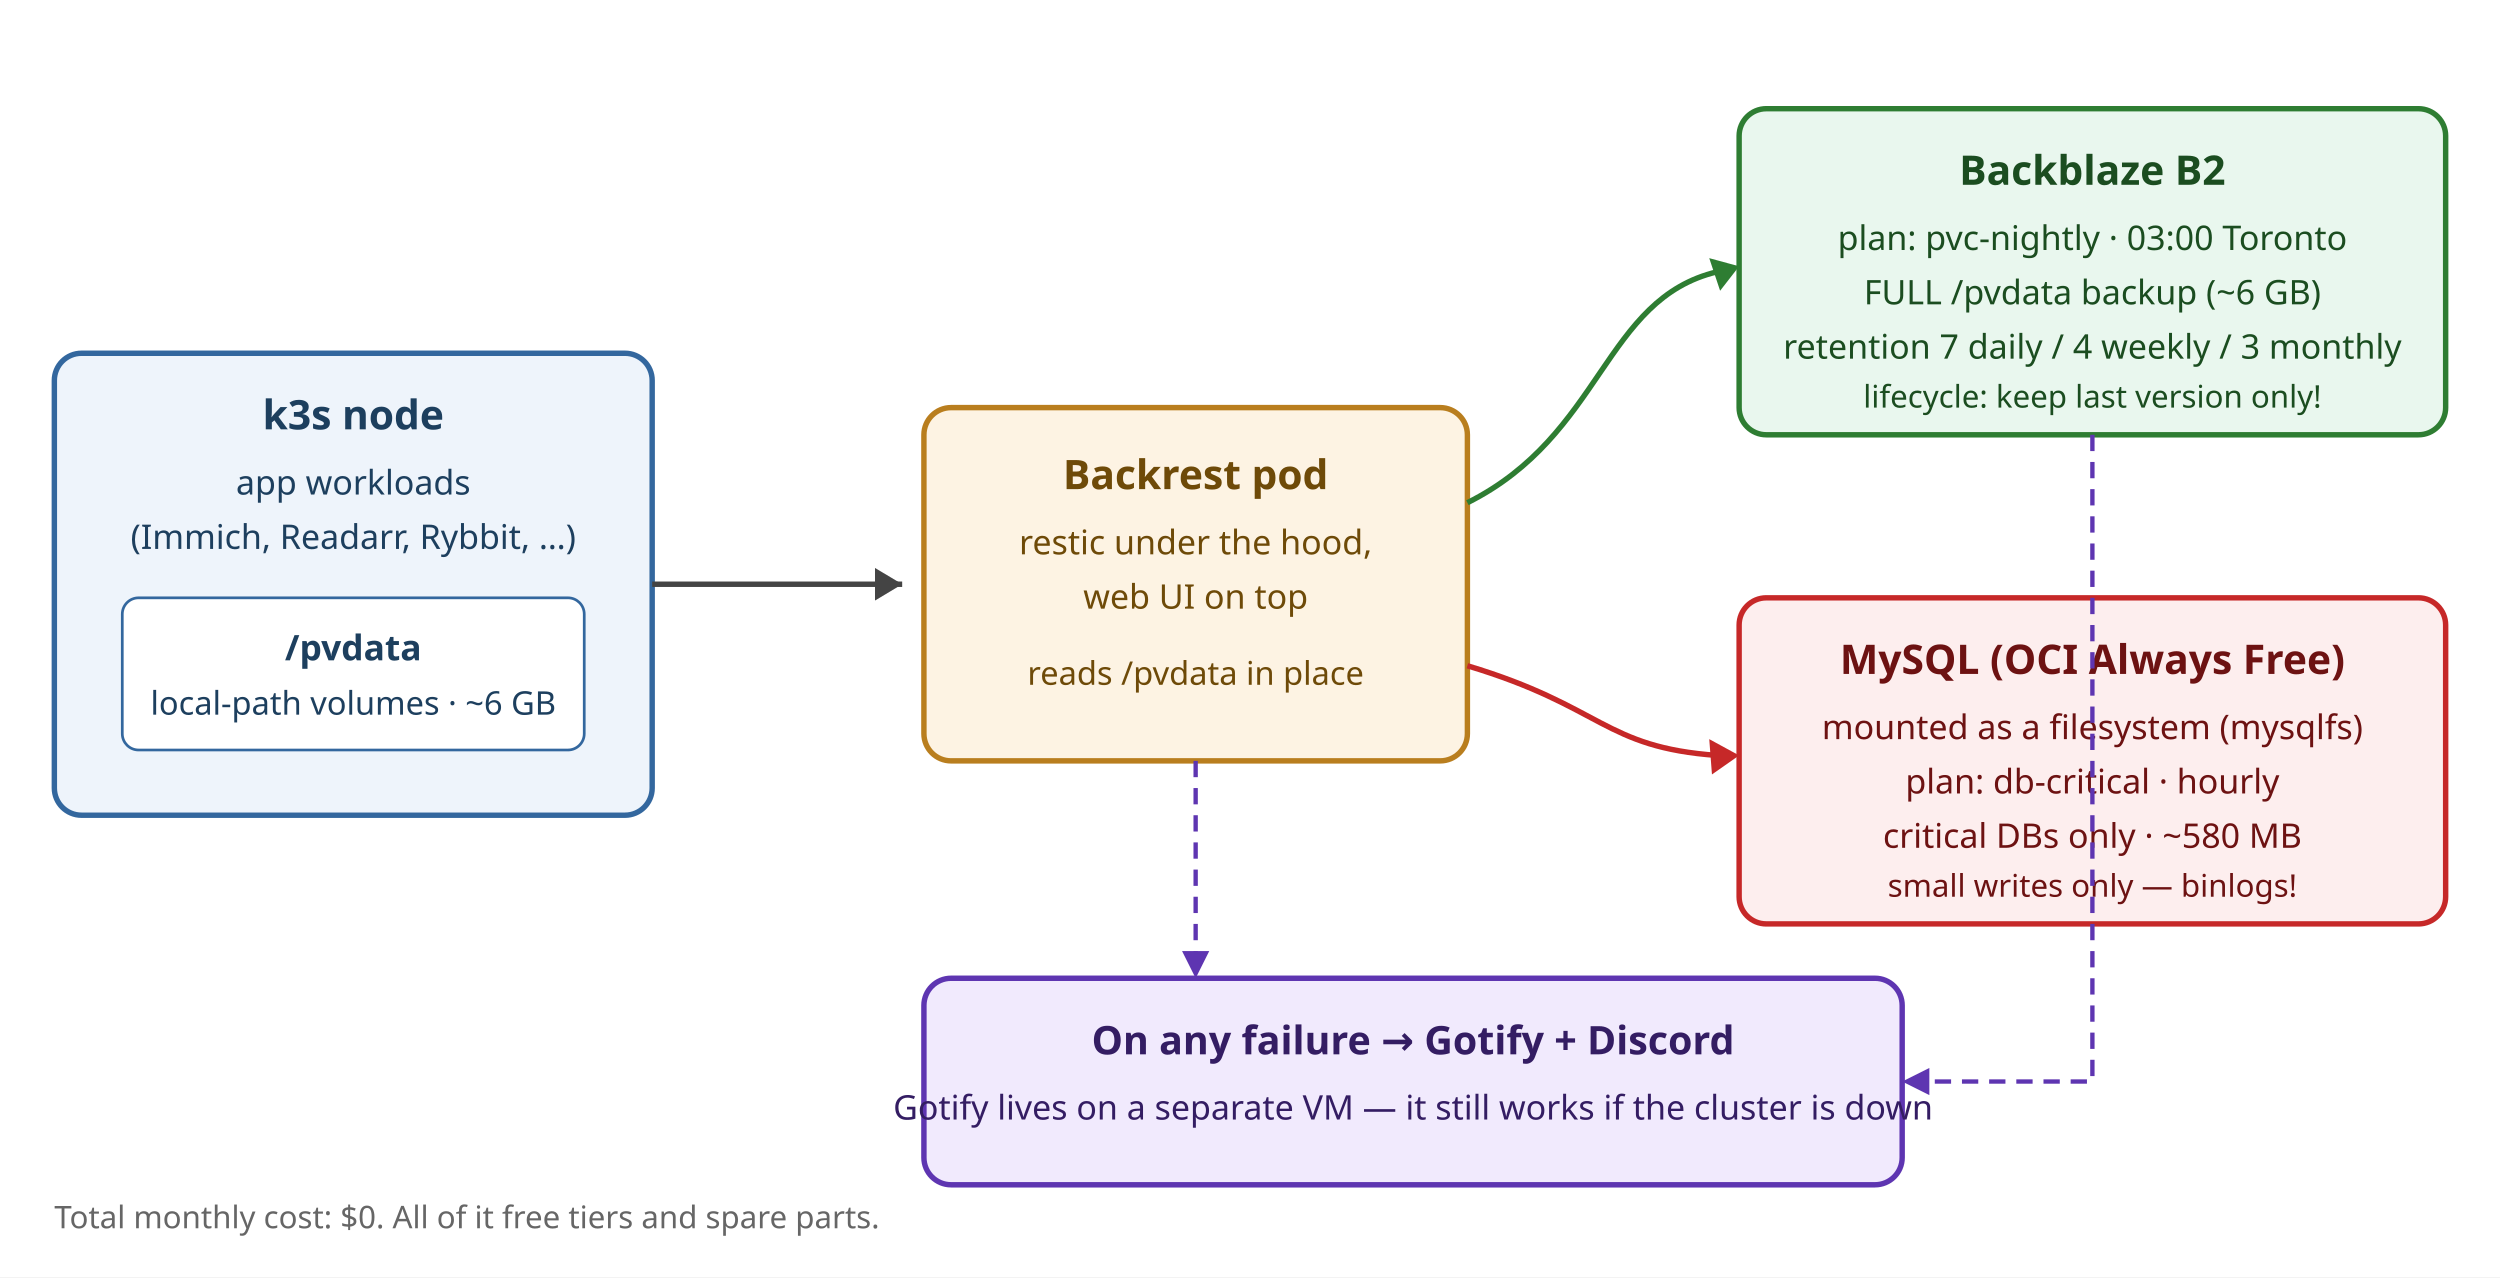
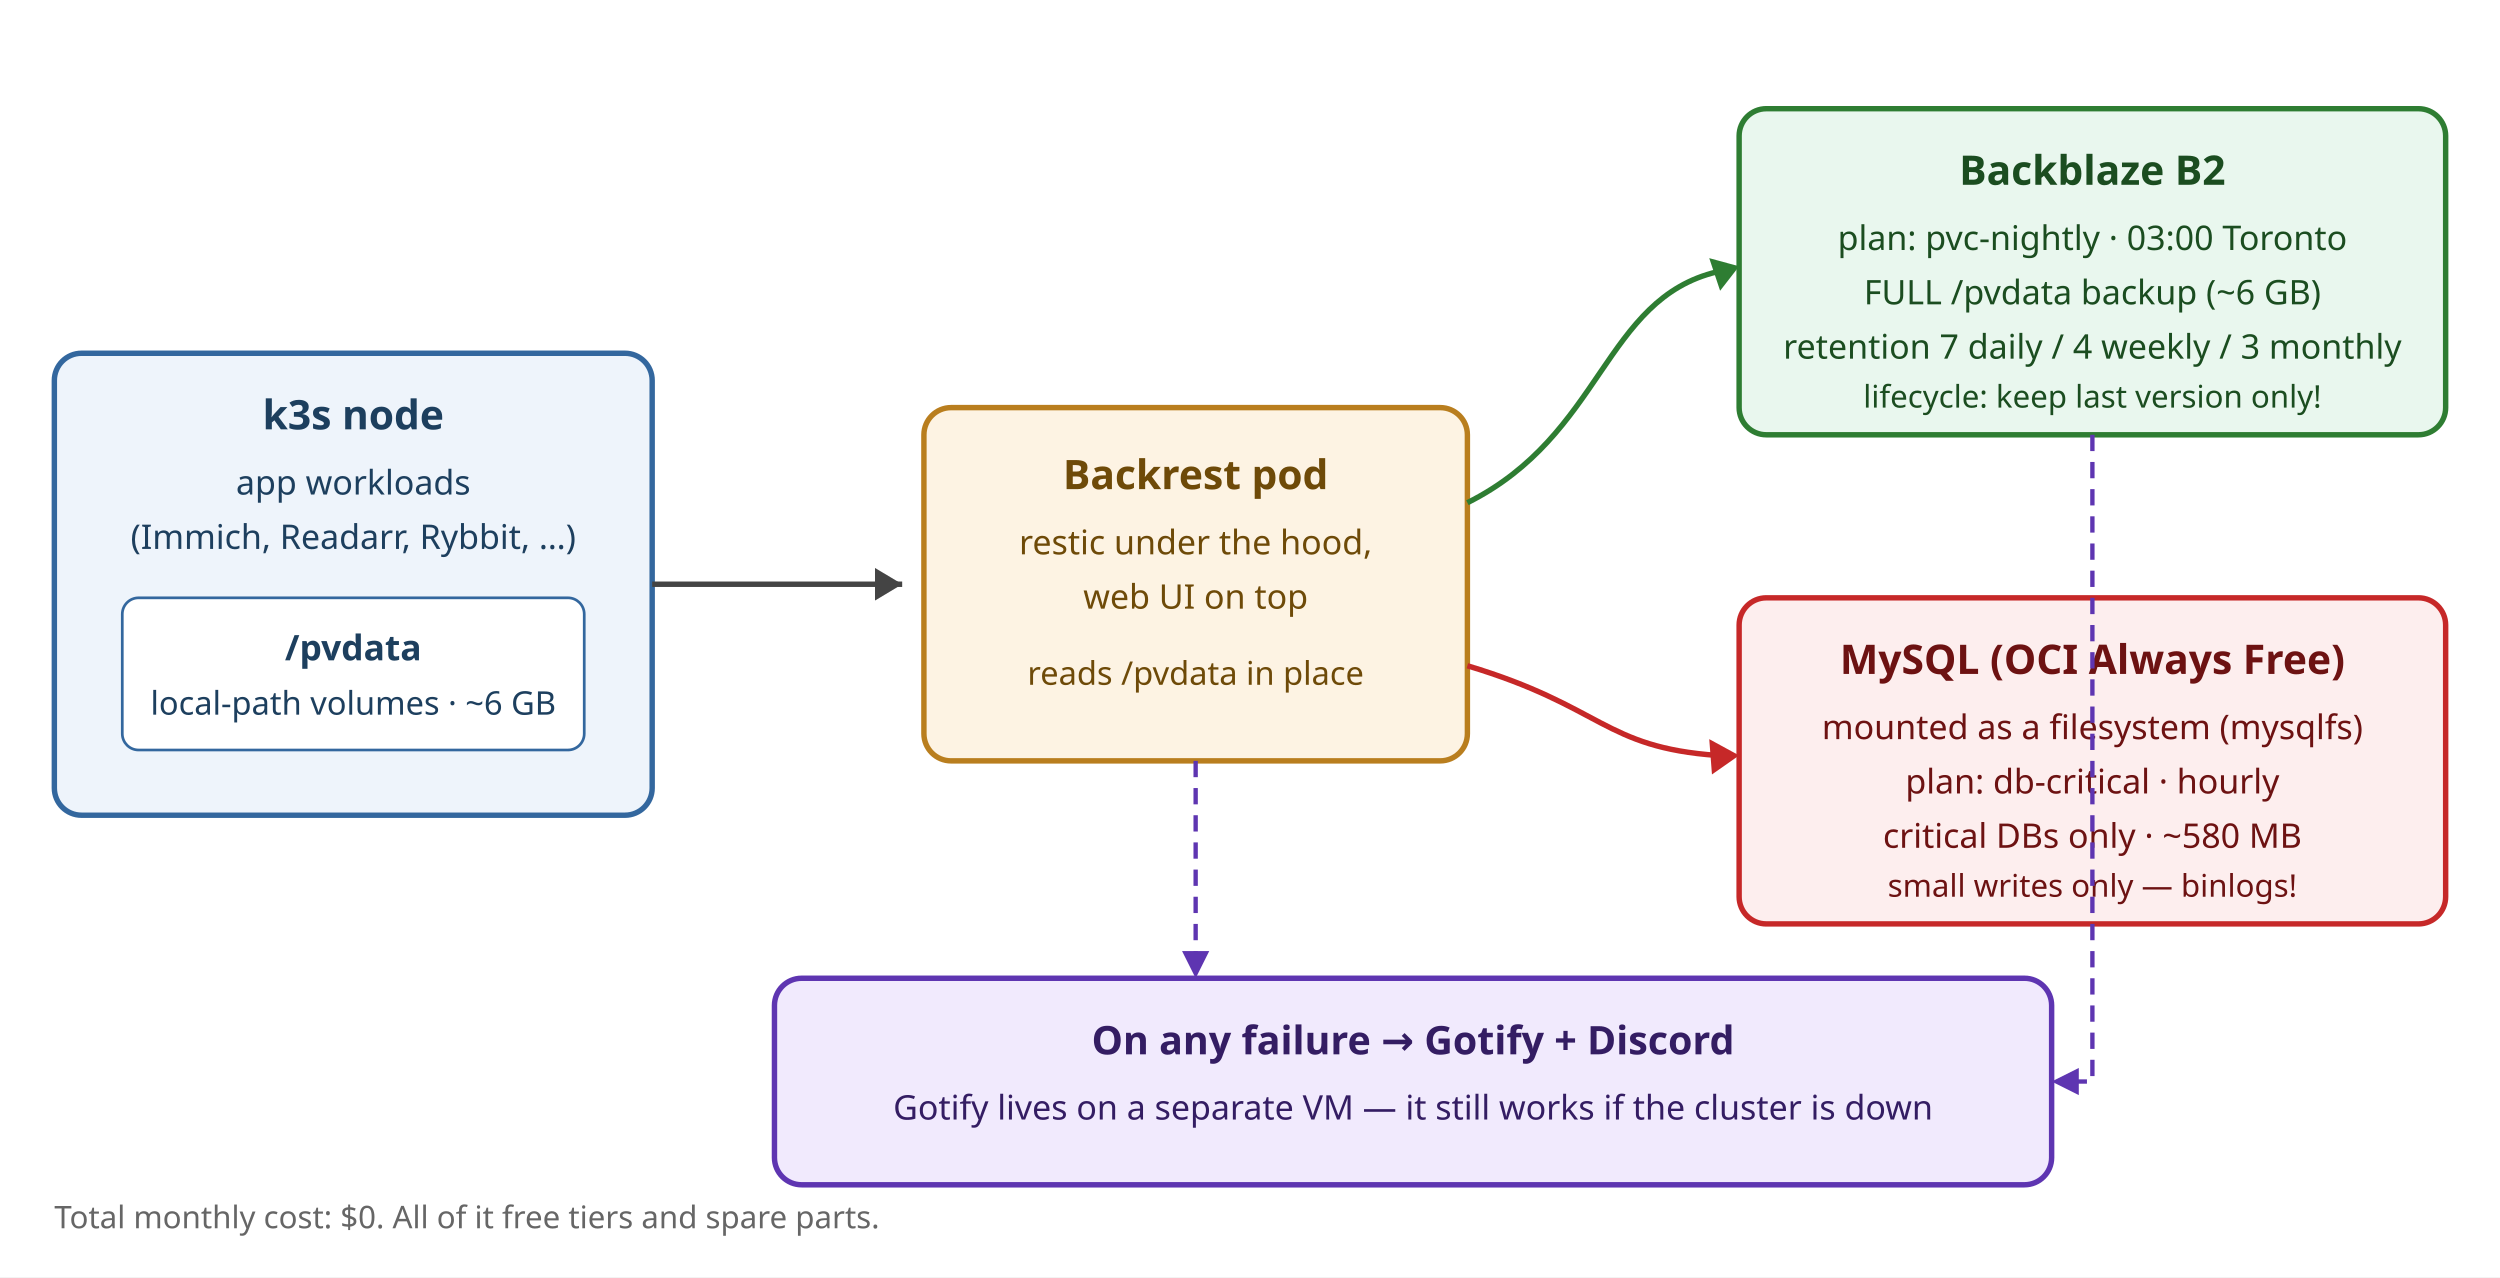
<svg xmlns="http://www.w3.org/2000/svg" width="920" height="470" viewBox="0 0 920 470" font-family="Verdana, Geneva, sans-serif">
  <rect x="0" y="0" width="920" height="470" fill="#ffffff" />
  <rect x="20" y="130" width="220" height="170" rx="10" fill="#eef4fb" stroke="#33679e" stroke-width="2" />
  <text x="130" y="158" text-anchor="middle" font-size="15" font-weight="bold" fill="#1d3f5e">k3s node</text>
  <text x="130" y="182" text-anchor="middle" font-size="12.5" fill="#1d3f5e">app workloads</text>
  <text x="130" y="202" text-anchor="middle" font-size="12.5" fill="#1d3f5e">(Immich, Readarr, Rybbit, …)</text>
  <rect x="45" y="220" width="170" height="56" rx="6" fill="#ffffff" stroke="#33679e" />
  <text x="130" y="243" text-anchor="middle" font-size="13" font-weight="bold" fill="#1d3f5e">/pvdata</text>
  <text x="130" y="263" text-anchor="middle" font-size="12" fill="#1d3f5e">local-path volumes · ~6 GB</text>
  <rect x="340" y="150" width="200" height="130" rx="10" fill="#fdf3e3" stroke="#b97e1e" stroke-width="2" />
  <text x="440" y="180" text-anchor="middle" font-size="15" font-weight="bold" fill="#6e4a08">Backrest pod</text>
  <text x="440" y="204" text-anchor="middle" font-size="12.5" fill="#6e4a08">restic under the hood,</text>
  <text x="440" y="224" text-anchor="middle" font-size="12.5" fill="#6e4a08"> web UI on top</text>
  <text x="440" y="252" text-anchor="middle" font-size="12" fill="#6e4a08">reads /pvdata in place</text>
  <line x1="240" y1="215" x2="332" y2="215" stroke="#444" stroke-width="2" />
  <polygon points="332,215 322,209 322,221" fill="#444" />
  <rect x="640" y="40" width="260" height="120" rx="10" fill="#e9f7ee" stroke="#2e7d32" stroke-width="2" />
  <text x="770" y="68" text-anchor="middle" font-size="15" font-weight="bold" fill="#1b4d20">Backblaze B2</text>
  <text x="770" y="92" text-anchor="middle" font-size="12.5" fill="#1b4d20">plan: pvc-nightly · 03:00 Toronto</text>
  <text x="770" y="112" text-anchor="middle" font-size="12.5" fill="#1b4d20">FULL /pvdata backup (~6 GB)</text>
  <text x="770" y="132" text-anchor="middle" font-size="12.5" fill="#1b4d20">retention 7 daily / 4 weekly / 3 monthly</text>
  <text x="770" y="150" text-anchor="middle" font-size="11.5" fill="#1b4d20">lifecycle: keep last version only!</text>
  <rect x="640" y="220" width="260" height="120" rx="10" fill="#fdeeee" stroke="#c62828" stroke-width="2" />
  <text x="770" y="248" text-anchor="middle" font-size="15" font-weight="bold" fill="#6d1212">MySQL (OCI Always Free)</text>
  <text x="770" y="272" text-anchor="middle" font-size="12.5" fill="#6d1212">mounted as a filesystem (mysqlfs)</text>
  <text x="770" y="292" text-anchor="middle" font-size="12.5" fill="#6d1212">plan: db-critical · hourly</text>
  <text x="770" y="312" text-anchor="middle" font-size="12.5" fill="#6d1212">critical DBs only · ~580 MB</text>
  <text x="770" y="330" text-anchor="middle" font-size="11.5" fill="#6d1212">small writes only — binlogs!</text>
  <path d="M 540 185 C 590 160, 590 110, 632 100" fill="none" stroke="#2e7d32" stroke-width="2" />
  <polygon points="640,98 629,95 633,107" fill="#2e7d32" />
  <path d="M 540 245 C 590 260, 590 275, 632 278" fill="none" stroke="#c62828" stroke-width="2" />
  <polygon points="640,278 629,272 630,285" fill="#c62828" />
-   <rect x="340" y="360" width="360" height="76" rx="10" fill="#f1eafd" stroke="#5e35b1" stroke-width="2" />
+   <rect x="285" y="360" width="470" height="76" rx="10" fill="#f1eafd" stroke="#5e35b1" stroke-width="2" />
  <text x="520" y="388" text-anchor="middle" font-size="14.5" font-weight="bold" fill="#341d63">On any failure → Gotify + Discord</text>
  <text x="520" y="412" text-anchor="middle" font-size="12.5" fill="#341d63">Gotify lives on a separate VM — it still works if the cluster is down</text>
-   <path d="M 770 160 L 770 398 L 708 398" fill="none" stroke="#5e35b1" stroke-width="1.6" stroke-dasharray="6 4" />
-   <polygon points="700,398 710,393 710,403" fill="#5e35b1" />
+   <path d="M 770 160 L 770 398 L 763 398" fill="none" stroke="#5e35b1" stroke-width="1.6" stroke-dasharray="6 4" />
+   <polygon points="755,398 765,393 765,403" fill="#5e35b1" />
  <path d="M 440 280 L 440 352" fill="none" stroke="#5e35b1" stroke-width="1.6" stroke-dasharray="6 4" />
  <polygon points="440,360 435,350 445,350" fill="#5e35b1" />
  <text x="20" y="452" font-size="11.5" fill="#666">Total monthly cost: $0. All of it free tiers and spare parts.</text>
</svg>
